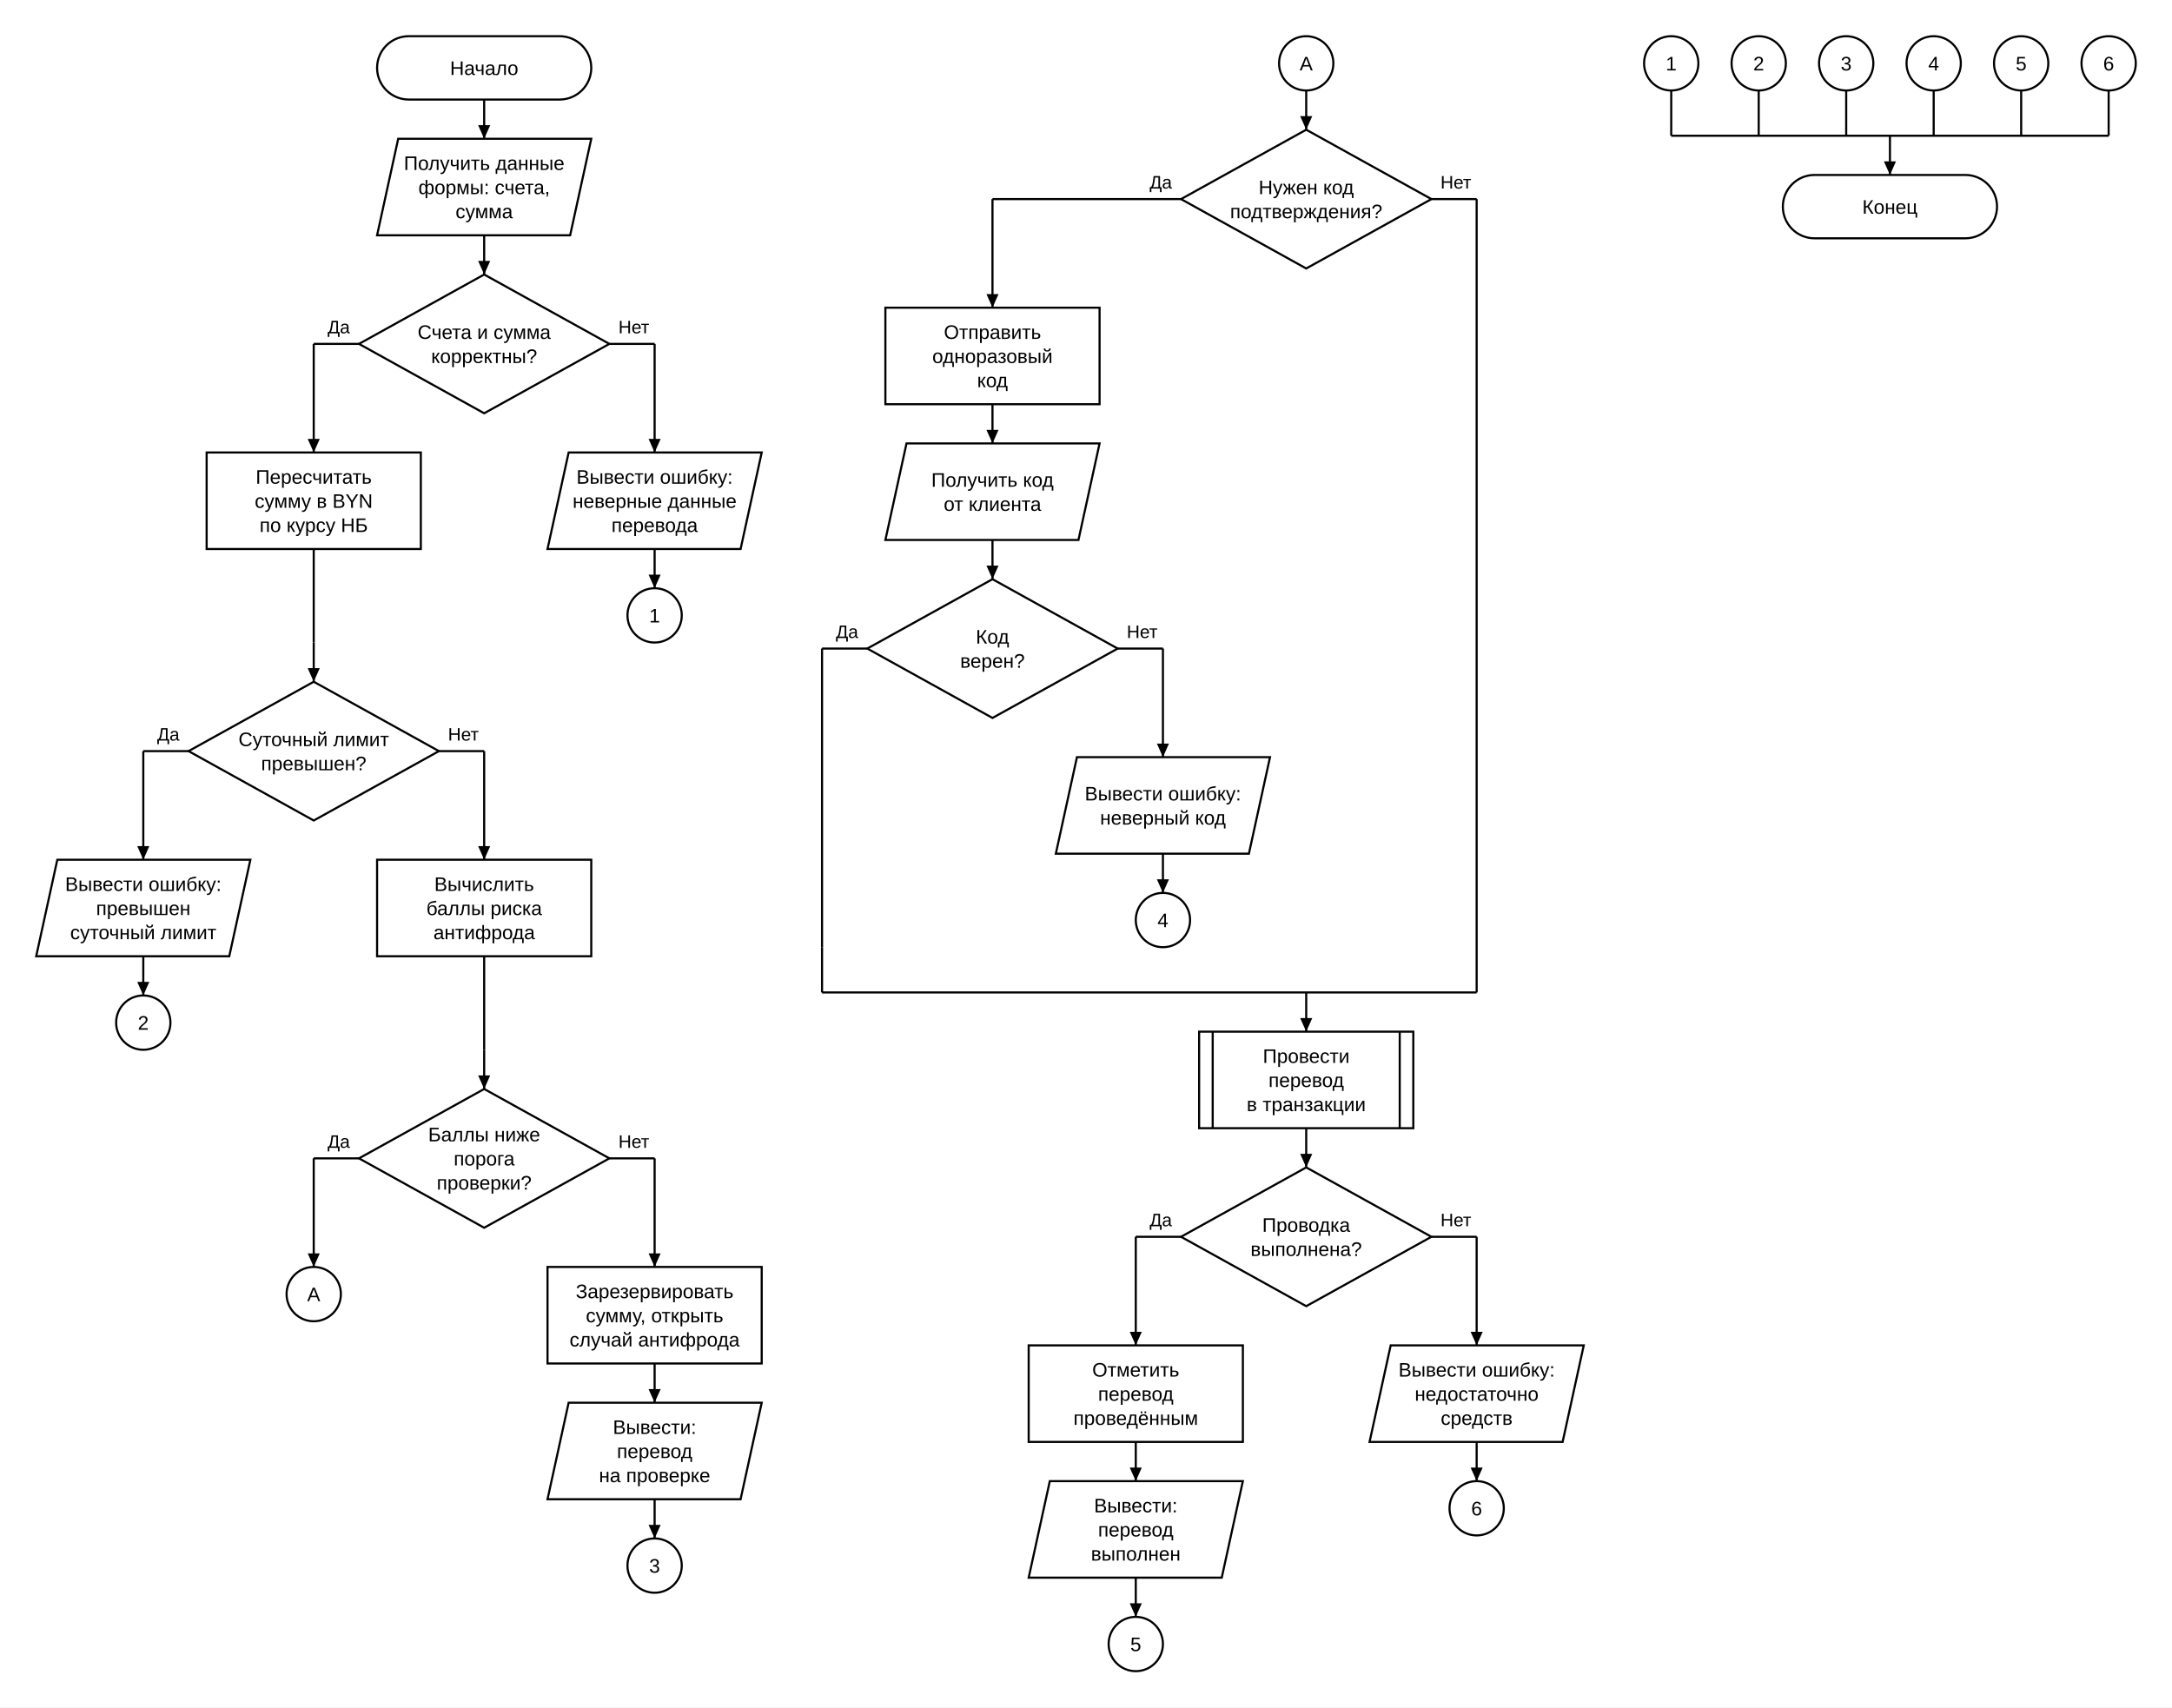
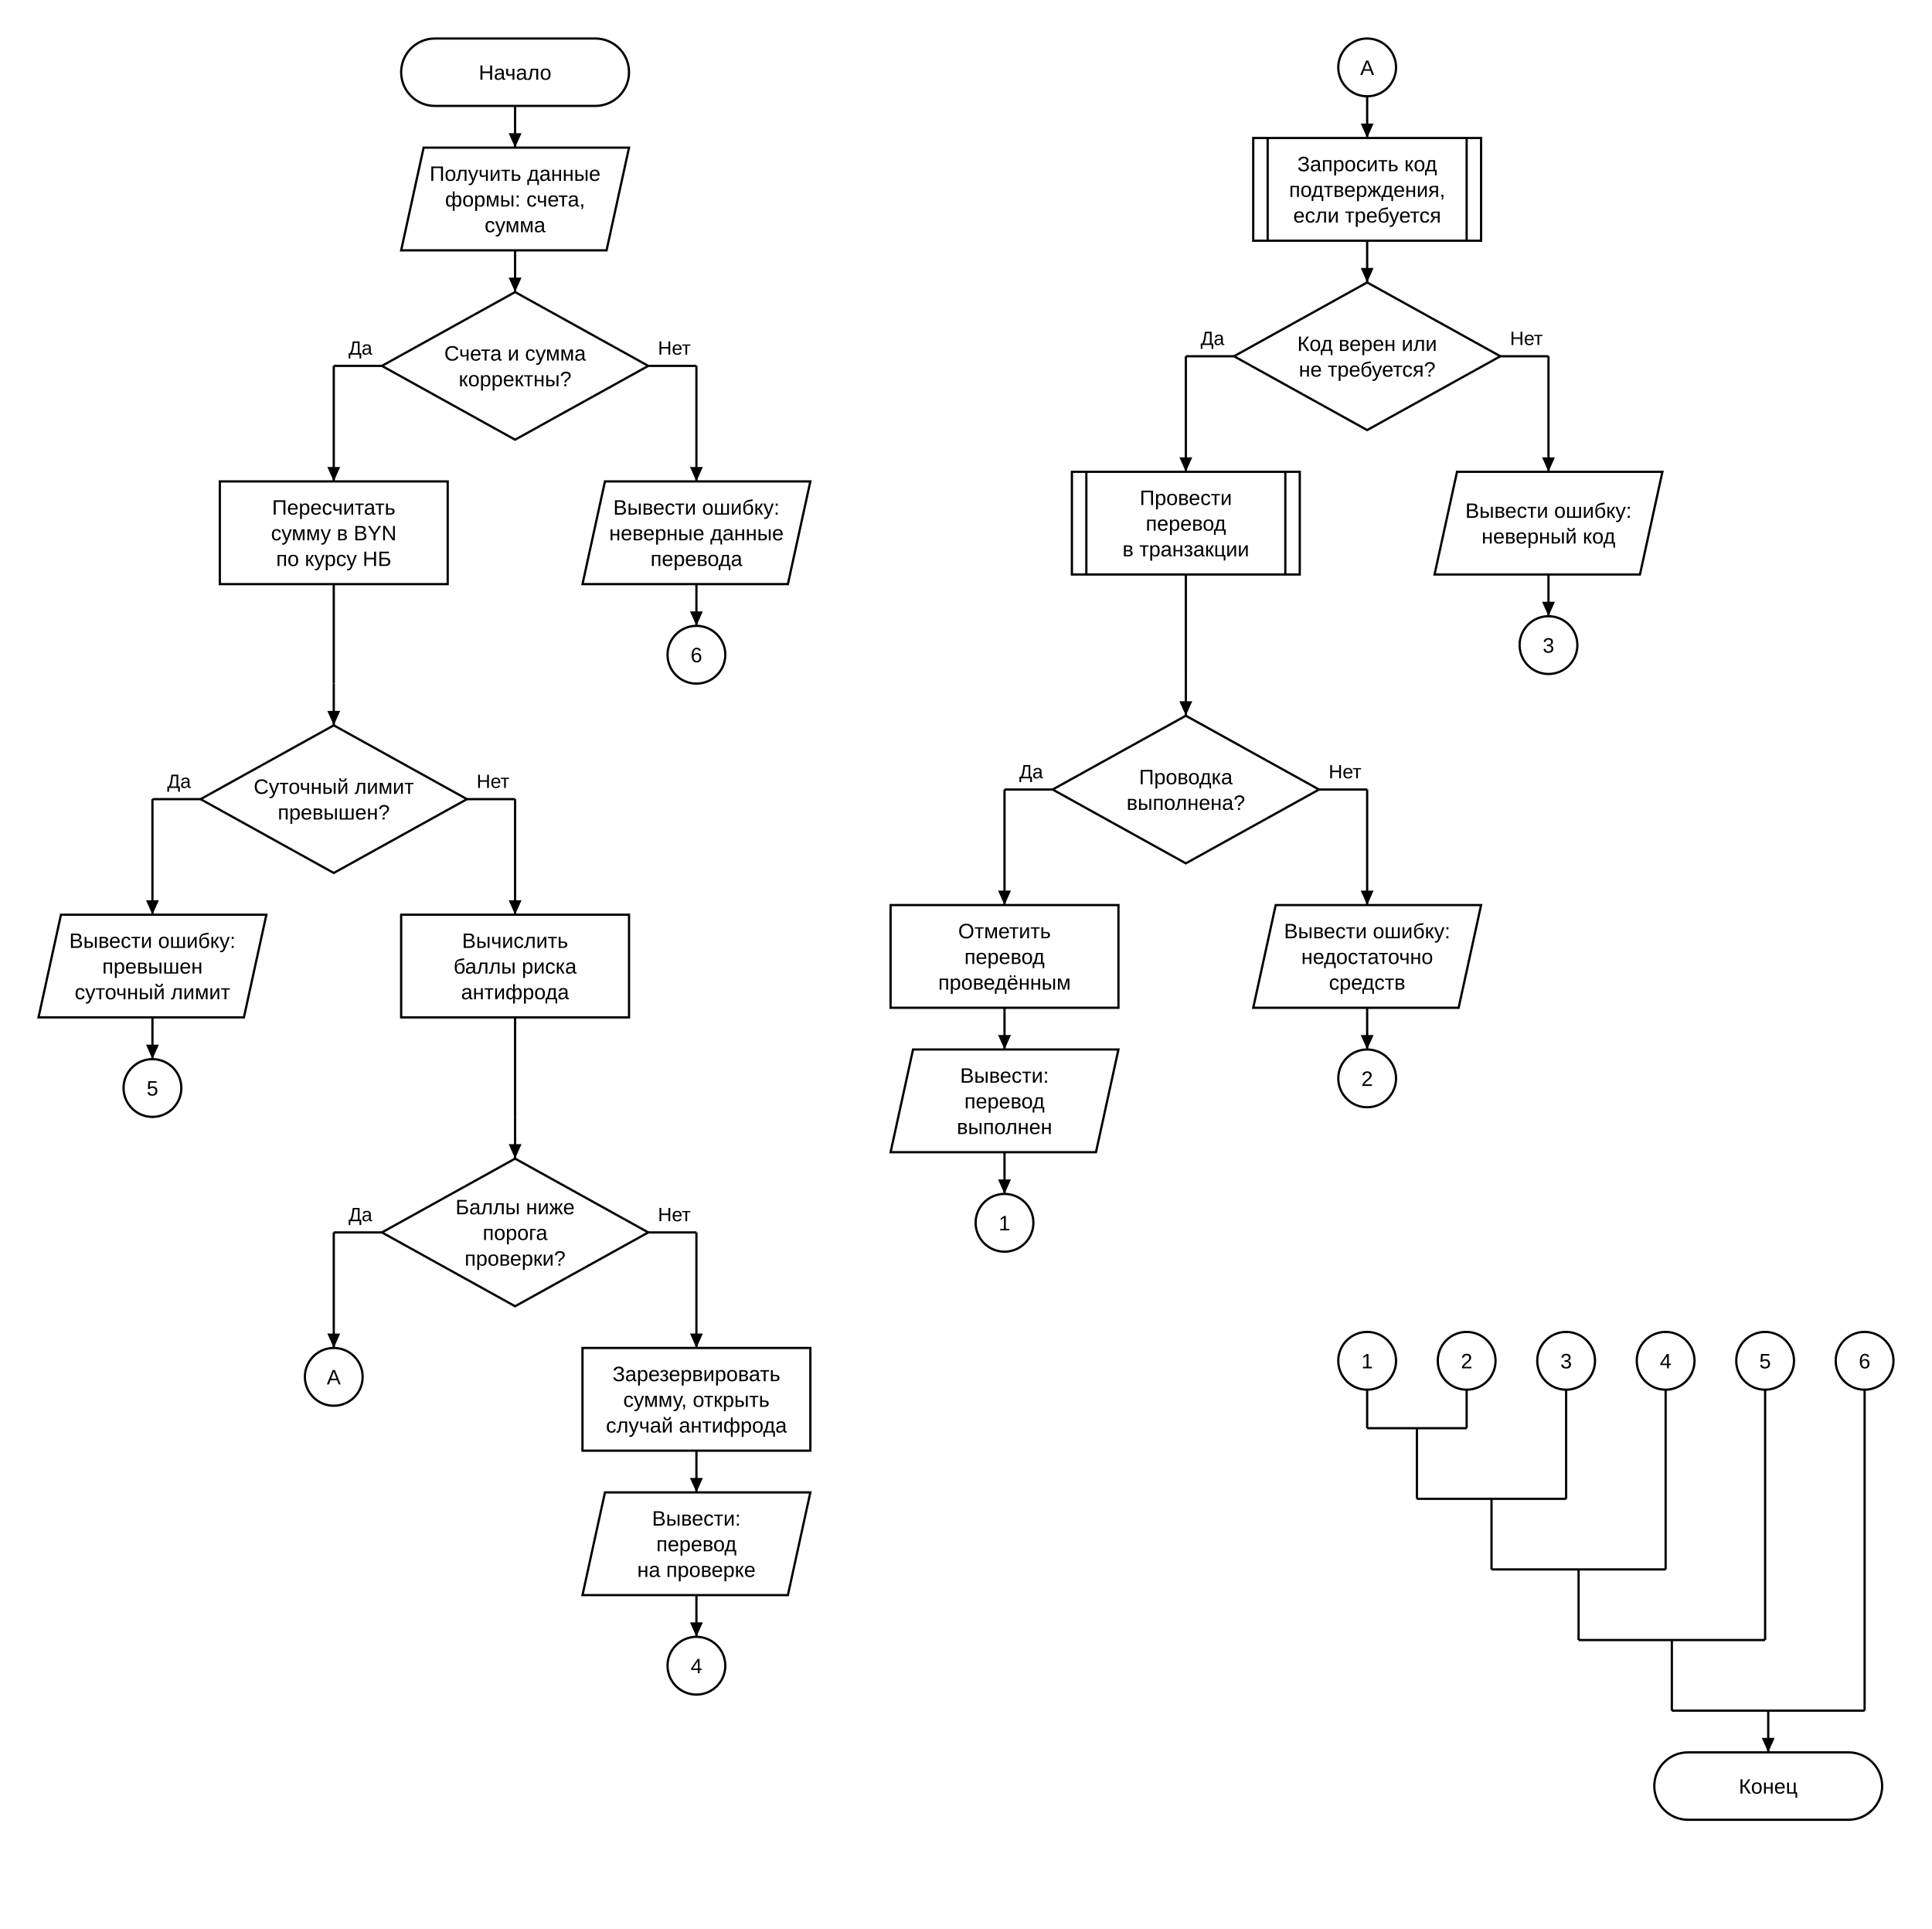
- <svg xmlns="http://www.w3.org/2000/svg" width="1440" height="1132" viewBox="0 0 1440 1132">
-   <rect x="0" y="0" width="1440" height="1132" fill="white" />
+ <svg xmlns="http://www.w3.org/2000/svg" width="1204" height="1202" viewBox="0 0 1204 1202">
+   <rect x="0" y="0" width="1204" height="1202" fill="white" />
  <defs>
    <marker id="a" markerWidth="9" markerHeight="8" refX="9" refY="4" orient="auto" markerUnits="userSpaceOnUse">
      <path d="M0,0 L9,4 L0,8 z" fill="#000" />
    </marker>
  </defs>
  <rect x="250.0" y="24" width="142" height="42" rx="21.0" ry="21.0" fill="white" stroke="#000" stroke-width="1.4" />
  <text x="321.0" y="49.7" text-anchor="middle" font-size="13" font-weight="normal" font-family="Arial, Liberation Sans, Helvetica, sans-serif">Начало</text>
  <path d="M321.0,66 L321.0,92" fill="none" stroke="#000" stroke-width="1.4" marker-end="url(#a)" />
  <polygon points="264.0,92 392.0,92 378.0,156 250.0,156" fill="white" stroke="#000" stroke-width="1.4" />
  <text x="321.0" y="112.7" text-anchor="middle" font-size="13" font-weight="normal" font-family="Arial, Liberation Sans, Helvetica, sans-serif">Получить данные</text>
  <text x="321.0" y="128.7" text-anchor="middle" font-size="13" font-weight="normal" font-family="Arial, Liberation Sans, Helvetica, sans-serif">формы: счета,</text>
  <text x="321.0" y="144.7" text-anchor="middle" font-size="13" font-weight="normal" font-family="Arial, Liberation Sans, Helvetica, sans-serif">сумма</text>
  <path d="M321.0,156 L321.0,182" fill="none" stroke="#000" stroke-width="1.4" marker-end="url(#a)" />
  <polygon points="321.0,182 404.0,228.0 321.0,274 238.0,228.0" fill="white" stroke="#000" stroke-width="1.4" />
  <text x="321.0" y="224.7" text-anchor="middle" font-size="13" font-weight="normal" font-family="Arial, Liberation Sans, Helvetica, sans-serif">Счета и сумма</text>
  <text x="321.0" y="240.7" text-anchor="middle" font-size="13" font-weight="normal" font-family="Arial, Liberation Sans, Helvetica, sans-serif">корректны?</text>
  <path d="M238.0,228.0 L208.0,228.0" fill="none" stroke="#000" stroke-width="1.4" />
  <path d="M404.0,228.0 L434.0,228.0" fill="none" stroke="#000" stroke-width="1.4" />
  <text x="232.0" y="221.0" text-anchor="end" font-size="12" font-family="Arial, Liberation Sans, Helvetica, sans-serif">Да</text>
  <text x="410.0" y="221.0" text-anchor="start" font-size="12" font-family="Arial, Liberation Sans, Helvetica, sans-serif">Нет</text>
  <path d="M208.0,228.0 L208.0,300" fill="none" stroke="#000" stroke-width="1.4" marker-end="url(#a)" />
  <rect x="137.0" y="300" width="142" height="64" fill="white" stroke="#000" stroke-width="1.4" />
  <text x="208.0" y="320.7" text-anchor="middle" font-size="13" font-weight="normal" font-family="Arial, Liberation Sans, Helvetica, sans-serif">Пересчитать</text>
  <text x="208.0" y="336.7" text-anchor="middle" font-size="13" font-weight="normal" font-family="Arial, Liberation Sans, Helvetica, sans-serif">сумму в BYN</text>
  <text x="208.0" y="352.7" text-anchor="middle" font-size="13" font-weight="normal" font-family="Arial, Liberation Sans, Helvetica, sans-serif">по курсу НБ</text>
  <path d="M434.0,228.0 L434.0,300" fill="none" stroke="#000" stroke-width="1.4" marker-end="url(#a)" />
  <polygon points="377.0,300 505.0,300 491.0,364 363.0,364" fill="white" stroke="#000" stroke-width="1.4" />
  <text x="434.0" y="320.7" text-anchor="middle" font-size="13" font-weight="normal" font-family="Arial, Liberation Sans, Helvetica, sans-serif">Вывести ошибку:</text>
  <text x="434.0" y="336.7" text-anchor="middle" font-size="13" font-weight="normal" font-family="Arial, Liberation Sans, Helvetica, sans-serif">неверные данные</text>
  <text x="434.0" y="352.7" text-anchor="middle" font-size="13" font-weight="normal" font-family="Arial, Liberation Sans, Helvetica, sans-serif">перевода</text>
  <path d="M434.0,364 L434.0,390" fill="none" stroke="#000" stroke-width="1.4" marker-end="url(#a)" />
  <circle cx="434.0" cy="408" r="18" fill="white" stroke="#000" stroke-width="1.4" />
-   <text x="434.0" y="412.7" text-anchor="middle" font-size="13" font-weight="normal" font-family="Arial, Liberation Sans, Helvetica, sans-serif">1</text>
+   <text x="434.0" y="412.7" text-anchor="middle" font-size="13" font-weight="normal" font-family="Arial, Liberation Sans, Helvetica, sans-serif">6</text>
  <path d="M208.0,364 L208.0,426.0" fill="none" stroke="#000" stroke-width="1.4" />
  <path d="M208.0,426.0 L208.0,452.0" fill="none" stroke="#000" stroke-width="1.4" marker-end="url(#a)" />
  <polygon points="208.0,452.0 291.0,498.0 208.0,544.0 125.0,498.0" fill="white" stroke="#000" stroke-width="1.4" />
  <text x="208.0" y="494.7" text-anchor="middle" font-size="13" font-weight="normal" font-family="Arial, Liberation Sans, Helvetica, sans-serif">Суточный лимит</text>
  <text x="208.0" y="510.7" text-anchor="middle" font-size="13" font-weight="normal" font-family="Arial, Liberation Sans, Helvetica, sans-serif">превышен?</text>
  <path d="M125.0,498.0 L95.0,498.0" fill="none" stroke="#000" stroke-width="1.4" />
  <path d="M291.0,498.0 L321.0,498.0" fill="none" stroke="#000" stroke-width="1.4" />
  <text x="119.0" y="491.0" text-anchor="end" font-size="12" font-family="Arial, Liberation Sans, Helvetica, sans-serif">Да</text>
  <text x="297.0" y="491.0" text-anchor="start" font-size="12" font-family="Arial, Liberation Sans, Helvetica, sans-serif">Нет</text>
  <path d="M95.0,498.0 L95.0,570.0" fill="none" stroke="#000" stroke-width="1.4" marker-end="url(#a)" />
  <polygon points="38.0,570.0 166.0,570.0 152.0,634.0 24.0,634.0" fill="white" stroke="#000" stroke-width="1.4" />
  <text x="95.0" y="590.7" text-anchor="middle" font-size="13" font-weight="normal" font-family="Arial, Liberation Sans, Helvetica, sans-serif">Вывести ошибку:</text>
  <text x="95.0" y="606.7" text-anchor="middle" font-size="13" font-weight="normal" font-family="Arial, Liberation Sans, Helvetica, sans-serif">превышен</text>
  <text x="95.0" y="622.7" text-anchor="middle" font-size="13" font-weight="normal" font-family="Arial, Liberation Sans, Helvetica, sans-serif">суточный лимит</text>
  <path d="M95.0,634.0 L95.0,660.0" fill="none" stroke="#000" stroke-width="1.4" marker-end="url(#a)" />
  <circle cx="95.0" cy="678.0" r="18" fill="white" stroke="#000" stroke-width="1.4" />
-   <text x="95.0" y="682.7" text-anchor="middle" font-size="13" font-weight="normal" font-family="Arial, Liberation Sans, Helvetica, sans-serif">2</text>
+   <text x="95.0" y="682.7" text-anchor="middle" font-size="13" font-weight="normal" font-family="Arial, Liberation Sans, Helvetica, sans-serif">5</text>
  <path d="M321.0,498.0 L321.0,570.0" fill="none" stroke="#000" stroke-width="1.4" marker-end="url(#a)" />
  <rect x="250.0" y="570.0" width="142" height="64" fill="white" stroke="#000" stroke-width="1.4" />
  <text x="321.0" y="590.7" text-anchor="middle" font-size="13" font-weight="normal" font-family="Arial, Liberation Sans, Helvetica, sans-serif">Вычислить</text>
  <text x="321.0" y="606.7" text-anchor="middle" font-size="13" font-weight="normal" font-family="Arial, Liberation Sans, Helvetica, sans-serif">баллы риска</text>
  <text x="321.0" y="622.7" text-anchor="middle" font-size="13" font-weight="normal" font-family="Arial, Liberation Sans, Helvetica, sans-serif">антифрода</text>
  <path d="M321.0,634.0 L321.0,696.0" fill="none" stroke="#000" stroke-width="1.4" />
  <path d="M321.0,696.0 L321.0,722.0" fill="none" stroke="#000" stroke-width="1.4" marker-end="url(#a)" />
  <polygon points="321.0,722.0 404.0,768.0 321.0,814.0 238.0,768.0" fill="white" stroke="#000" stroke-width="1.4" />
  <text x="321.0" y="756.7" text-anchor="middle" font-size="13" font-weight="normal" font-family="Arial, Liberation Sans, Helvetica, sans-serif">Баллы ниже</text>
  <text x="321.0" y="772.7" text-anchor="middle" font-size="13" font-weight="normal" font-family="Arial, Liberation Sans, Helvetica, sans-serif">порога</text>
  <text x="321.0" y="788.7" text-anchor="middle" font-size="13" font-weight="normal" font-family="Arial, Liberation Sans, Helvetica, sans-serif">проверки?</text>
  <path d="M238.0,768.0 L208.0,768.0" fill="none" stroke="#000" stroke-width="1.4" />
  <path d="M404.0,768.0 L434.0,768.0" fill="none" stroke="#000" stroke-width="1.4" />
  <text x="232.0" y="761.0" text-anchor="end" font-size="12" font-family="Arial, Liberation Sans, Helvetica, sans-serif">Да</text>
  <text x="410.0" y="761.0" text-anchor="start" font-size="12" font-family="Arial, Liberation Sans, Helvetica, sans-serif">Нет</text>
  <path d="M208.0,768.0 L208.0,840.0" fill="none" stroke="#000" stroke-width="1.4" marker-end="url(#a)" />
  <circle cx="208.0" cy="858.0" r="18" fill="white" stroke="#000" stroke-width="1.4" />
  <text x="208.0" y="862.7" text-anchor="middle" font-size="13" font-weight="normal" font-family="Arial, Liberation Sans, Helvetica, sans-serif">А</text>
  <path d="M434.0,768.0 L434.0,840.0" fill="none" stroke="#000" stroke-width="1.4" marker-end="url(#a)" />
  <rect x="363.0" y="840.0" width="142" height="64" fill="white" stroke="#000" stroke-width="1.4" />
  <text x="434.0" y="860.7" text-anchor="middle" font-size="13" font-weight="normal" font-family="Arial, Liberation Sans, Helvetica, sans-serif">Зарезервировать</text>
  <text x="434.0" y="876.7" text-anchor="middle" font-size="13" font-weight="normal" font-family="Arial, Liberation Sans, Helvetica, sans-serif">сумму, открыть</text>
  <text x="434.0" y="892.7" text-anchor="middle" font-size="13" font-weight="normal" font-family="Arial, Liberation Sans, Helvetica, sans-serif">случай антифрода</text>
  <path d="M434.0,904.0 L434.0,930.0" fill="none" stroke="#000" stroke-width="1.4" marker-end="url(#a)" />
  <polygon points="377.0,930.0 505.0,930.0 491.0,994.0 363.0,994.0" fill="white" stroke="#000" stroke-width="1.4" />
  <text x="434.0" y="950.7" text-anchor="middle" font-size="13" font-weight="normal" font-family="Arial, Liberation Sans, Helvetica, sans-serif">Вывести:</text>
  <text x="434.0" y="966.7" text-anchor="middle" font-size="13" font-weight="normal" font-family="Arial, Liberation Sans, Helvetica, sans-serif">перевод</text>
  <text x="434.0" y="982.7" text-anchor="middle" font-size="13" font-weight="normal" font-family="Arial, Liberation Sans, Helvetica, sans-serif">на проверке</text>
  <path d="M434.0,994.0 L434.0,1020.0" fill="none" stroke="#000" stroke-width="1.4" marker-end="url(#a)" />
  <circle cx="434.0" cy="1038.0" r="18" fill="white" stroke="#000" stroke-width="1.4" />
-   <text x="434.0" y="1042.7" text-anchor="middle" font-size="13" font-weight="normal" font-family="Arial, Liberation Sans, Helvetica, sans-serif">3</text>
-   <circle cx="866.0" cy="42" r="18" fill="white" stroke="#000" stroke-width="1.4" />
-   <text x="866.0" y="46.7" text-anchor="middle" font-size="13" font-weight="normal" font-family="Arial, Liberation Sans, Helvetica, sans-serif">А</text>
-   <path d="M866.0,60 L866.0,86" fill="none" stroke="#000" stroke-width="1.4" marker-end="url(#a)" />
-   <polygon points="866.0,86 949.0,132.0 866.0,178 783.0,132.0" fill="white" stroke="#000" stroke-width="1.4" />
-   <text x="866.0" y="128.7" text-anchor="middle" font-size="13" font-weight="normal" font-family="Arial, Liberation Sans, Helvetica, sans-serif">Нужен код</text>
-   <text x="866.0" y="144.7" text-anchor="middle" font-size="13" font-weight="normal" font-family="Arial, Liberation Sans, Helvetica, sans-serif">подтверждения?</text>
-   <path d="M783.0,132.0 L658.0,132.0" fill="none" stroke="#000" stroke-width="1.4" />
-   <path d="M949.0,132.0 L979.0,132.0" fill="none" stroke="#000" stroke-width="1.4" />
-   <text x="777.0" y="125.0" text-anchor="end" font-size="12" font-family="Arial, Liberation Sans, Helvetica, sans-serif">Да</text>
-   <text x="955.0" y="125.0" text-anchor="start" font-size="12" font-family="Arial, Liberation Sans, Helvetica, sans-serif">Нет</text>
-   <path d="M658.0,132.0 L658.0,204" fill="none" stroke="#000" stroke-width="1.4" marker-end="url(#a)" />
-   <rect x="587.0" y="204" width="142" height="64" fill="white" stroke="#000" stroke-width="1.4" />
-   <text x="658.0" y="224.7" text-anchor="middle" font-size="13" font-weight="normal" font-family="Arial, Liberation Sans, Helvetica, sans-serif">Отправить</text>
-   <text x="658.0" y="240.7" text-anchor="middle" font-size="13" font-weight="normal" font-family="Arial, Liberation Sans, Helvetica, sans-serif">одноразовый</text>
-   <text x="658.0" y="256.7" text-anchor="middle" font-size="13" font-weight="normal" font-family="Arial, Liberation Sans, Helvetica, sans-serif">код</text>
-   <path d="M658.0,268 L658.0,294" fill="none" stroke="#000" stroke-width="1.4" marker-end="url(#a)" />
-   <polygon points="601.0,294 729.0,294 715.0,358 587.0,358" fill="white" stroke="#000" stroke-width="1.4" />
-   <text x="658.0" y="322.7" text-anchor="middle" font-size="13" font-weight="normal" font-family="Arial, Liberation Sans, Helvetica, sans-serif">Получить код</text>
-   <text x="658.0" y="338.7" text-anchor="middle" font-size="13" font-weight="normal" font-family="Arial, Liberation Sans, Helvetica, sans-serif">от клиента</text>
-   <path d="M658.0,358 L658.0,384" fill="none" stroke="#000" stroke-width="1.4" marker-end="url(#a)" />
-   <polygon points="658.0,384 741.0,430.0 658.0,476 575.0,430.0" fill="white" stroke="#000" stroke-width="1.4" />
-   <text x="658.0" y="426.7" text-anchor="middle" font-size="13" font-weight="normal" font-family="Arial, Liberation Sans, Helvetica, sans-serif">Код</text>
-   <text x="658.0" y="442.7" text-anchor="middle" font-size="13" font-weight="normal" font-family="Arial, Liberation Sans, Helvetica, sans-serif">верен?</text>
-   <path d="M575.0,430.0 L545.0,430.0" fill="none" stroke="#000" stroke-width="1.4" />
-   <path d="M741.0,430.0 L771.0,430.0" fill="none" stroke="#000" stroke-width="1.4" />
-   <text x="569.0" y="423.0" text-anchor="end" font-size="12" font-family="Arial, Liberation Sans, Helvetica, sans-serif">Да</text>
-   <text x="747.0" y="423.0" text-anchor="start" font-size="12" font-family="Arial, Liberation Sans, Helvetica, sans-serif">Нет</text>
-   <path d="M771.0,430.0 L771.0,502" fill="none" stroke="#000" stroke-width="1.4" marker-end="url(#a)" />
-   <polygon points="714.0,502 842.0,502 828.0,566 700.0,566" fill="white" stroke="#000" stroke-width="1.4" />
-   <text x="771.0" y="530.7" text-anchor="middle" font-size="13" font-weight="normal" font-family="Arial, Liberation Sans, Helvetica, sans-serif">Вывести ошибку:</text>
-   <text x="771.0" y="546.7" text-anchor="middle" font-size="13" font-weight="normal" font-family="Arial, Liberation Sans, Helvetica, sans-serif">неверный код</text>
-   <path d="M771.0,566 L771.0,592" fill="none" stroke="#000" stroke-width="1.4" marker-end="url(#a)" />
-   <circle cx="771.0" cy="610" r="18" fill="white" stroke="#000" stroke-width="1.4" />
-   <text x="771.0" y="614.7" text-anchor="middle" font-size="13" font-weight="normal" font-family="Arial, Liberation Sans, Helvetica, sans-serif">4</text>
-   <path d="M545.0,430.0 L545.0,628.0" fill="none" stroke="#000" stroke-width="1.4" />
-   <path d="M545.0,628.0 L545.0,658.0" fill="none" stroke="#000" stroke-width="1.4" />
-   <path d="M979.0,132.0 L979.0,658.0" fill="none" stroke="#000" stroke-width="1.4" />
-   <path d="M545.0,658.0 L979.0,658.0" fill="none" stroke="#000" stroke-width="1.4" />
-   <path d="M866.0,658.0 L866.0,684.0" fill="none" stroke="#000" stroke-width="1.4" marker-end="url(#a)" />
-   <rect x="795.0" y="684.0" width="142" height="64" fill="white" stroke="#000" stroke-width="1.4" />
-   <text x="866.0" y="704.7" text-anchor="middle" font-size="13" font-weight="normal" font-family="Arial, Liberation Sans, Helvetica, sans-serif">Провести</text>
-   <text x="866.0" y="720.7" text-anchor="middle" font-size="13" font-weight="normal" font-family="Arial, Liberation Sans, Helvetica, sans-serif">перевод</text>
-   <text x="866.0" y="736.7" text-anchor="middle" font-size="13" font-weight="normal" font-family="Arial, Liberation Sans, Helvetica, sans-serif">в транзакции</text>
-   <path d="M804.0,684.0 L804.0,748.0" fill="none" stroke="#000" stroke-width="1.4" />
-   <path d="M928.0,684.0 L928.0,748.0" fill="none" stroke="#000" stroke-width="1.4" />
-   <path d="M866.0,748.0 L866.0,774.0" fill="none" stroke="#000" stroke-width="1.4" marker-end="url(#a)" />
-   <polygon points="866.0,774.0 949.0,820.0 866.0,866.0 783.0,820.0" fill="white" stroke="#000" stroke-width="1.4" />
-   <text x="866.0" y="816.7" text-anchor="middle" font-size="13" font-weight="normal" font-family="Arial, Liberation Sans, Helvetica, sans-serif">Проводка</text>
-   <text x="866.0" y="832.7" text-anchor="middle" font-size="13" font-weight="normal" font-family="Arial, Liberation Sans, Helvetica, sans-serif">выполнена?</text>
-   <path d="M783.0,820.0 L753.0,820.0" fill="none" stroke="#000" stroke-width="1.4" />
-   <path d="M949.0,820.0 L979.0,820.0" fill="none" stroke="#000" stroke-width="1.4" />
-   <text x="777.0" y="813.0" text-anchor="end" font-size="12" font-family="Arial, Liberation Sans, Helvetica, sans-serif">Да</text>
-   <text x="955.0" y="813.0" text-anchor="start" font-size="12" font-family="Arial, Liberation Sans, Helvetica, sans-serif">Нет</text>
-   <path d="M753.0,820.0 L753.0,892.0" fill="none" stroke="#000" stroke-width="1.4" marker-end="url(#a)" />
-   <rect x="682.0" y="892.0" width="142" height="64" fill="white" stroke="#000" stroke-width="1.4" />
-   <text x="753.0" y="912.7" text-anchor="middle" font-size="13" font-weight="normal" font-family="Arial, Liberation Sans, Helvetica, sans-serif">Отметить</text>
-   <text x="753.0" y="928.7" text-anchor="middle" font-size="13" font-weight="normal" font-family="Arial, Liberation Sans, Helvetica, sans-serif">перевод</text>
-   <text x="753.0" y="944.7" text-anchor="middle" font-size="13" font-weight="normal" font-family="Arial, Liberation Sans, Helvetica, sans-serif">проведённым</text>
-   <path d="M753.0,956.0 L753.0,982.0" fill="none" stroke="#000" stroke-width="1.4" marker-end="url(#a)" />
-   <polygon points="696.0,982.0 824.0,982.0 810.0,1046.0 682.0,1046.0" fill="white" stroke="#000" stroke-width="1.4" />
-   <text x="753.0" y="1002.7" text-anchor="middle" font-size="13" font-weight="normal" font-family="Arial, Liberation Sans, Helvetica, sans-serif">Вывести:</text>
-   <text x="753.0" y="1018.7" text-anchor="middle" font-size="13" font-weight="normal" font-family="Arial, Liberation Sans, Helvetica, sans-serif">перевод</text>
-   <text x="753.0" y="1034.7" text-anchor="middle" font-size="13" font-weight="normal" font-family="Arial, Liberation Sans, Helvetica, sans-serif">выполнен</text>
-   <path d="M753.0,1046.0 L753.0,1072.0" fill="none" stroke="#000" stroke-width="1.4" marker-end="url(#a)" />
-   <circle cx="753.0" cy="1090.0" r="18" fill="white" stroke="#000" stroke-width="1.4" />
-   <text x="753.0" y="1094.7" text-anchor="middle" font-size="13" font-weight="normal" font-family="Arial, Liberation Sans, Helvetica, sans-serif">5</text>
-   <path d="M979.0,820.0 L979.0,892.0" fill="none" stroke="#000" stroke-width="1.4" marker-end="url(#a)" />
-   <polygon points="922.0,892.0 1050.0,892.0 1036.0,956.0 908.0,956.0" fill="white" stroke="#000" stroke-width="1.4" />
-   <text x="979.0" y="912.7" text-anchor="middle" font-size="13" font-weight="normal" font-family="Arial, Liberation Sans, Helvetica, sans-serif">Вывести ошибку:</text>
-   <text x="979.0" y="928.7" text-anchor="middle" font-size="13" font-weight="normal" font-family="Arial, Liberation Sans, Helvetica, sans-serif">недостаточно</text>
-   <text x="979.0" y="944.7" text-anchor="middle" font-size="13" font-weight="normal" font-family="Arial, Liberation Sans, Helvetica, sans-serif">средств</text>
-   <path d="M979.0,956.0 L979.0,982.0" fill="none" stroke="#000" stroke-width="1.4" marker-end="url(#a)" />
-   <circle cx="979.0" cy="1000.0" r="18" fill="white" stroke="#000" stroke-width="1.4" />
-   <text x="979.0" y="1004.7" text-anchor="middle" font-size="13" font-weight="normal" font-family="Arial, Liberation Sans, Helvetica, sans-serif">6</text>
-   <circle cx="1108.0" cy="42" r="18" fill="white" stroke="#000" stroke-width="1.4" />
-   <text x="1108.0" y="46.7" text-anchor="middle" font-size="13" font-weight="normal" font-family="Arial, Liberation Sans, Helvetica, sans-serif">1</text>
-   <path d="M1108.0,60 L1108.0,90.0" fill="none" stroke="#000" stroke-width="1.4" />
-   <circle cx="1166.0" cy="42" r="18" fill="white" stroke="#000" stroke-width="1.4" />
-   <text x="1166.0" y="46.7" text-anchor="middle" font-size="13" font-weight="normal" font-family="Arial, Liberation Sans, Helvetica, sans-serif">2</text>
-   <path d="M1166.0,60 L1166.0,90.0" fill="none" stroke="#000" stroke-width="1.4" />
-   <circle cx="1224.0" cy="42" r="18" fill="white" stroke="#000" stroke-width="1.4" />
-   <text x="1224.0" y="46.7" text-anchor="middle" font-size="13" font-weight="normal" font-family="Arial, Liberation Sans, Helvetica, sans-serif">3</text>
-   <path d="M1224.0,60 L1224.0,90.0" fill="none" stroke="#000" stroke-width="1.4" />
-   <circle cx="1282.0" cy="42" r="18" fill="white" stroke="#000" stroke-width="1.4" />
-   <text x="1282.0" y="46.7" text-anchor="middle" font-size="13" font-weight="normal" font-family="Arial, Liberation Sans, Helvetica, sans-serif">4</text>
-   <path d="M1282.0,60 L1282.0,90.0" fill="none" stroke="#000" stroke-width="1.4" />
-   <circle cx="1340.0" cy="42" r="18" fill="white" stroke="#000" stroke-width="1.4" />
-   <text x="1340.0" y="46.7" text-anchor="middle" font-size="13" font-weight="normal" font-family="Arial, Liberation Sans, Helvetica, sans-serif">5</text>
-   <path d="M1340.0,60 L1340.0,90.0" fill="none" stroke="#000" stroke-width="1.4" />
-   <circle cx="1398.0" cy="42" r="18" fill="white" stroke="#000" stroke-width="1.4" />
-   <text x="1398.0" y="46.7" text-anchor="middle" font-size="13" font-weight="normal" font-family="Arial, Liberation Sans, Helvetica, sans-serif">6</text>
-   <path d="M1398.0,60 L1398.0,90.0" fill="none" stroke="#000" stroke-width="1.4" />
-   <path d="M1108.0,90.0 L1398.0,90.0" fill="none" stroke="#000" stroke-width="1.4" />
-   <path d="M1253.0,90.0 L1253.0,116.0" fill="none" stroke="#000" stroke-width="1.4" marker-end="url(#a)" />
-   <rect x="1182.0" y="116.0" width="142" height="42" rx="21.0" ry="21.0" fill="white" stroke="#000" stroke-width="1.4" />
-   <text x="1253.0" y="141.7" text-anchor="middle" font-size="13" font-weight="normal" font-family="Arial, Liberation Sans, Helvetica, sans-serif">Конец</text>
+   <text x="434.0" y="1042.7" text-anchor="middle" font-size="13" font-weight="normal" font-family="Arial, Liberation Sans, Helvetica, sans-serif">4</text>
+   <circle cx="852.0" cy="42" r="18" fill="white" stroke="#000" stroke-width="1.4" />
+   <text x="852.0" y="46.7" text-anchor="middle" font-size="13" font-weight="normal" font-family="Arial, Liberation Sans, Helvetica, sans-serif">А</text>
+   <path d="M852.0,60 L852.0,86" fill="none" stroke="#000" stroke-width="1.4" marker-end="url(#a)" />
+   <rect x="781.0" y="86" width="142" height="64" fill="white" stroke="#000" stroke-width="1.4" />
+   <text x="852.0" y="106.7" text-anchor="middle" font-size="13" font-weight="normal" font-family="Arial, Liberation Sans, Helvetica, sans-serif">Запросить код</text>
+   <text x="852.0" y="122.7" text-anchor="middle" font-size="13" font-weight="normal" font-family="Arial, Liberation Sans, Helvetica, sans-serif">подтверждения,</text>
+   <text x="852.0" y="138.7" text-anchor="middle" font-size="13" font-weight="normal" font-family="Arial, Liberation Sans, Helvetica, sans-serif">если требуется</text>
+   <path d="M790.0,86 L790.0,150" fill="none" stroke="#000" stroke-width="1.4" />
+   <path d="M914.0,86 L914.0,150" fill="none" stroke="#000" stroke-width="1.4" />
+   <path d="M852.0,150 L852.0,176" fill="none" stroke="#000" stroke-width="1.4" marker-end="url(#a)" />
+   <polygon points="852.0,176 935.0,222.0 852.0,268 769.0,222.0" fill="white" stroke="#000" stroke-width="1.4" />
+   <text x="852.0" y="218.7" text-anchor="middle" font-size="13" font-weight="normal" font-family="Arial, Liberation Sans, Helvetica, sans-serif">Код верен или</text>
+   <text x="852.0" y="234.7" text-anchor="middle" font-size="13" font-weight="normal" font-family="Arial, Liberation Sans, Helvetica, sans-serif">не требуется?</text>
+   <path d="M769.0,222.0 L739.0,222.0" fill="none" stroke="#000" stroke-width="1.4" />
+   <path d="M935.0,222.0 L965.0,222.0" fill="none" stroke="#000" stroke-width="1.4" />
+   <text x="763.0" y="215.0" text-anchor="end" font-size="12" font-family="Arial, Liberation Sans, Helvetica, sans-serif">Да</text>
+   <text x="941.0" y="215.0" text-anchor="start" font-size="12" font-family="Arial, Liberation Sans, Helvetica, sans-serif">Нет</text>
+   <path d="M739.0,222.0 L739.0,294" fill="none" stroke="#000" stroke-width="1.4" marker-end="url(#a)" />
+   <rect x="668.0" y="294" width="142" height="64" fill="white" stroke="#000" stroke-width="1.4" />
+   <text x="739.0" y="314.7" text-anchor="middle" font-size="13" font-weight="normal" font-family="Arial, Liberation Sans, Helvetica, sans-serif">Провести</text>
+   <text x="739.0" y="330.7" text-anchor="middle" font-size="13" font-weight="normal" font-family="Arial, Liberation Sans, Helvetica, sans-serif">перевод</text>
+   <text x="739.0" y="346.7" text-anchor="middle" font-size="13" font-weight="normal" font-family="Arial, Liberation Sans, Helvetica, sans-serif">в транзакции</text>
+   <path d="M677.0,294 L677.0,358" fill="none" stroke="#000" stroke-width="1.4" />
+   <path d="M801.0,294 L801.0,358" fill="none" stroke="#000" stroke-width="1.4" />
+   <path d="M965.0,222.0 L965.0,294" fill="none" stroke="#000" stroke-width="1.4" marker-end="url(#a)" />
+   <polygon points="908.0,294 1036.0,294 1022.0,358 894.0,358" fill="white" stroke="#000" stroke-width="1.4" />
+   <text x="965.0" y="322.7" text-anchor="middle" font-size="13" font-weight="normal" font-family="Arial, Liberation Sans, Helvetica, sans-serif">Вывести ошибку:</text>
+   <text x="965.0" y="338.7" text-anchor="middle" font-size="13" font-weight="normal" font-family="Arial, Liberation Sans, Helvetica, sans-serif">неверный код</text>
+   <path d="M965.0,358 L965.0,384" fill="none" stroke="#000" stroke-width="1.4" marker-end="url(#a)" />
+   <circle cx="965.0" cy="402" r="18" fill="white" stroke="#000" stroke-width="1.4" />
+   <text x="965.0" y="406.7" text-anchor="middle" font-size="13" font-weight="normal" font-family="Arial, Liberation Sans, Helvetica, sans-serif">3</text>
+   <path d="M739.0,358 L739.0,420.0" fill="none" stroke="#000" stroke-width="1.4" />
+   <path d="M739.0,420.0 L739.0,446.0" fill="none" stroke="#000" stroke-width="1.4" marker-end="url(#a)" />
+   <polygon points="739.0,446.0 822.0,492.0 739.0,538.0 656.0,492.0" fill="white" stroke="#000" stroke-width="1.4" />
+   <text x="739.0" y="488.7" text-anchor="middle" font-size="13" font-weight="normal" font-family="Arial, Liberation Sans, Helvetica, sans-serif">Проводка</text>
+   <text x="739.0" y="504.7" text-anchor="middle" font-size="13" font-weight="normal" font-family="Arial, Liberation Sans, Helvetica, sans-serif">выполнена?</text>
+   <path d="M656.0,492.0 L626.0,492.0" fill="none" stroke="#000" stroke-width="1.4" />
+   <path d="M822.0,492.0 L852.0,492.0" fill="none" stroke="#000" stroke-width="1.4" />
+   <text x="650.0" y="485.0" text-anchor="end" font-size="12" font-family="Arial, Liberation Sans, Helvetica, sans-serif">Да</text>
+   <text x="828.0" y="485.0" text-anchor="start" font-size="12" font-family="Arial, Liberation Sans, Helvetica, sans-serif">Нет</text>
+   <path d="M626.0,492.0 L626.0,564.0" fill="none" stroke="#000" stroke-width="1.4" marker-end="url(#a)" />
+   <rect x="555.0" y="564.0" width="142" height="64" fill="white" stroke="#000" stroke-width="1.4" />
+   <text x="626.0" y="584.7" text-anchor="middle" font-size="13" font-weight="normal" font-family="Arial, Liberation Sans, Helvetica, sans-serif">Отметить</text>
+   <text x="626.0" y="600.7" text-anchor="middle" font-size="13" font-weight="normal" font-family="Arial, Liberation Sans, Helvetica, sans-serif">перевод</text>
+   <text x="626.0" y="616.7" text-anchor="middle" font-size="13" font-weight="normal" font-family="Arial, Liberation Sans, Helvetica, sans-serif">проведённым</text>
+   <path d="M626.0,628.0 L626.0,654.0" fill="none" stroke="#000" stroke-width="1.4" marker-end="url(#a)" />
+   <polygon points="569.0,654.0 697.0,654.0 683.0,718.0 555.0,718.0" fill="white" stroke="#000" stroke-width="1.4" />
+   <text x="626.0" y="674.7" text-anchor="middle" font-size="13" font-weight="normal" font-family="Arial, Liberation Sans, Helvetica, sans-serif">Вывести:</text>
+   <text x="626.0" y="690.7" text-anchor="middle" font-size="13" font-weight="normal" font-family="Arial, Liberation Sans, Helvetica, sans-serif">перевод</text>
+   <text x="626.0" y="706.7" text-anchor="middle" font-size="13" font-weight="normal" font-family="Arial, Liberation Sans, Helvetica, sans-serif">выполнен</text>
+   <path d="M626.0,718.0 L626.0,744.0" fill="none" stroke="#000" stroke-width="1.4" marker-end="url(#a)" />
+   <circle cx="626.0" cy="762.0" r="18" fill="white" stroke="#000" stroke-width="1.4" />
+   <text x="626.0" y="766.7" text-anchor="middle" font-size="13" font-weight="normal" font-family="Arial, Liberation Sans, Helvetica, sans-serif">1</text>
+   <path d="M852.0,492.0 L852.0,564.0" fill="none" stroke="#000" stroke-width="1.4" marker-end="url(#a)" />
+   <polygon points="795.0,564.0 923.0,564.0 909.0,628.0 781.0,628.0" fill="white" stroke="#000" stroke-width="1.4" />
+   <text x="852.0" y="584.7" text-anchor="middle" font-size="13" font-weight="normal" font-family="Arial, Liberation Sans, Helvetica, sans-serif">Вывести ошибку:</text>
+   <text x="852.0" y="600.7" text-anchor="middle" font-size="13" font-weight="normal" font-family="Arial, Liberation Sans, Helvetica, sans-serif">недостаточно</text>
+   <text x="852.0" y="616.7" text-anchor="middle" font-size="13" font-weight="normal" font-family="Arial, Liberation Sans, Helvetica, sans-serif">средств</text>
+   <path d="M852.0,628.0 L852.0,654.0" fill="none" stroke="#000" stroke-width="1.4" marker-end="url(#a)" />
+   <circle cx="852.0" cy="672.0" r="18" fill="white" stroke="#000" stroke-width="1.4" />
+   <text x="852.0" y="676.7" text-anchor="middle" font-size="13" font-weight="normal" font-family="Arial, Liberation Sans, Helvetica, sans-serif">2</text>
+   <circle cx="852.0" cy="848.0" r="18" fill="white" stroke="#000" stroke-width="1.4" />
+   <text x="852.0" y="852.7" text-anchor="middle" font-size="13" font-weight="normal" font-family="Arial, Liberation Sans, Helvetica, sans-serif">1</text>
+   <circle cx="914.0" cy="848.0" r="18" fill="white" stroke="#000" stroke-width="1.4" />
+   <text x="914.0" y="852.7" text-anchor="middle" font-size="13" font-weight="normal" font-family="Arial, Liberation Sans, Helvetica, sans-serif">2</text>
+   <circle cx="976.0" cy="848.0" r="18" fill="white" stroke="#000" stroke-width="1.4" />
+   <text x="976.0" y="852.7" text-anchor="middle" font-size="13" font-weight="normal" font-family="Arial, Liberation Sans, Helvetica, sans-serif">3</text>
+   <circle cx="1038.0" cy="848.0" r="18" fill="white" stroke="#000" stroke-width="1.4" />
+   <text x="1038.0" y="852.7" text-anchor="middle" font-size="13" font-weight="normal" font-family="Arial, Liberation Sans, Helvetica, sans-serif">4</text>
+   <circle cx="1100.0" cy="848.0" r="18" fill="white" stroke="#000" stroke-width="1.4" />
+   <text x="1100.0" y="852.7" text-anchor="middle" font-size="13" font-weight="normal" font-family="Arial, Liberation Sans, Helvetica, sans-serif">5</text>
+   <circle cx="1162.0" cy="848.0" r="18" fill="white" stroke="#000" stroke-width="1.4" />
+   <text x="1162.0" y="852.7" text-anchor="middle" font-size="13" font-weight="normal" font-family="Arial, Liberation Sans, Helvetica, sans-serif">6</text>
+   <path d="M852.0,866.0 L852.0,890.0" fill="none" stroke="#000" stroke-width="1.4" />
+   <path d="M914.0,866.0 L914.0,890.0" fill="none" stroke="#000" stroke-width="1.4" />
+   <path d="M852.0,890.0 L914.0,890.0" fill="none" stroke="#000" stroke-width="1.4" />
+   <path d="M883.0,890.0 L883.0,934.0" fill="none" stroke="#000" stroke-width="1.4" />
+   <path d="M976.0,866.0 L976.0,934.0" fill="none" stroke="#000" stroke-width="1.4" />
+   <path d="M883.0,934.0 L976.0,934.0" fill="none" stroke="#000" stroke-width="1.4" />
+   <path d="M929.5,934.0 L929.5,978.0" fill="none" stroke="#000" stroke-width="1.4" />
+   <path d="M1038.0,866.0 L1038.0,978.0" fill="none" stroke="#000" stroke-width="1.4" />
+   <path d="M929.5,978.0 L1038.0,978.0" fill="none" stroke="#000" stroke-width="1.4" />
+   <path d="M983.75,978.0 L983.75,1022.0" fill="none" stroke="#000" stroke-width="1.4" />
+   <path d="M1100.0,866.0 L1100.0,1022.0" fill="none" stroke="#000" stroke-width="1.4" />
+   <path d="M983.75,1022.0 L1100.0,1022.0" fill="none" stroke="#000" stroke-width="1.4" />
+   <path d="M1041.875,1022.0 L1041.875,1066.0" fill="none" stroke="#000" stroke-width="1.4" />
+   <path d="M1162.0,866.0 L1162.0,1066.0" fill="none" stroke="#000" stroke-width="1.4" />
+   <path d="M1041.875,1066.0 L1162.0,1066.0" fill="none" stroke="#000" stroke-width="1.4" />
+   <path d="M1101.938,1066.0 L1101.938,1092.0" fill="none" stroke="#000" stroke-width="1.4" marker-end="url(#a)" />
+   <rect x="1030.938" y="1092.0" width="142" height="42" rx="21.0" ry="21.0" fill="white" stroke="#000" stroke-width="1.4" />
+   <text x="1101.938" y="1117.7" text-anchor="middle" font-size="13" font-weight="normal" font-family="Arial, Liberation Sans, Helvetica, sans-serif">Конец</text>
</svg>
